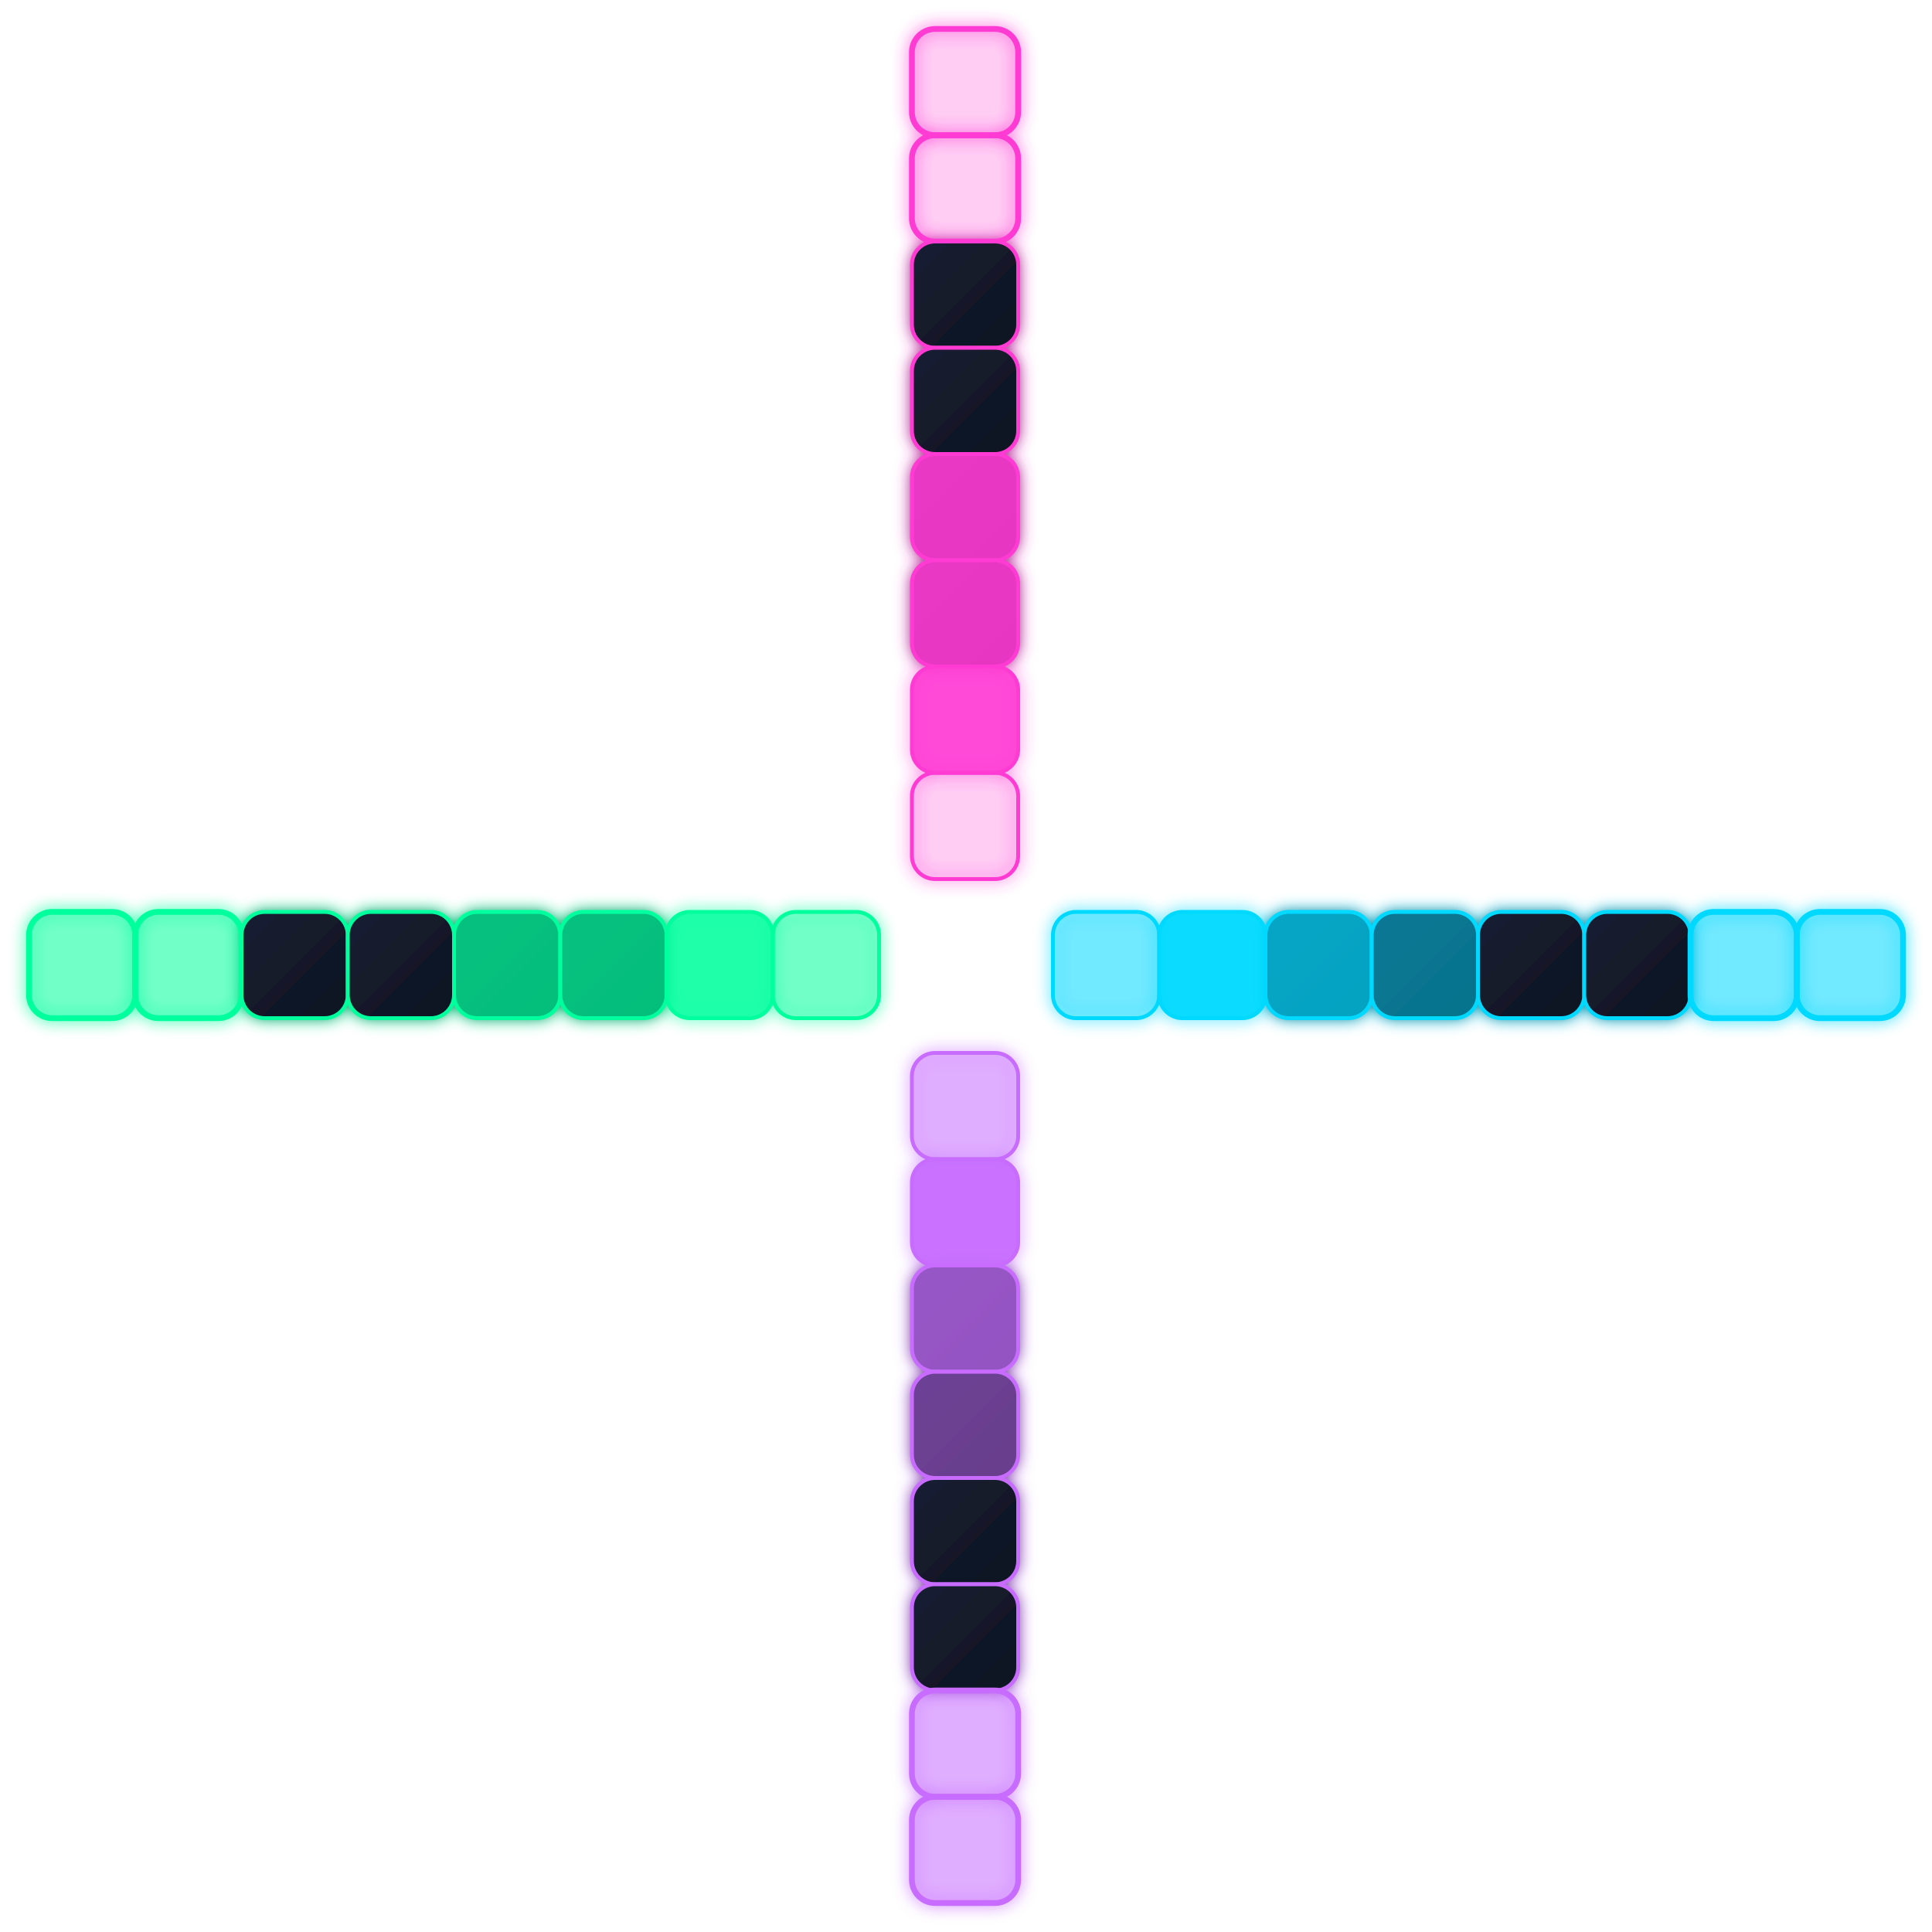
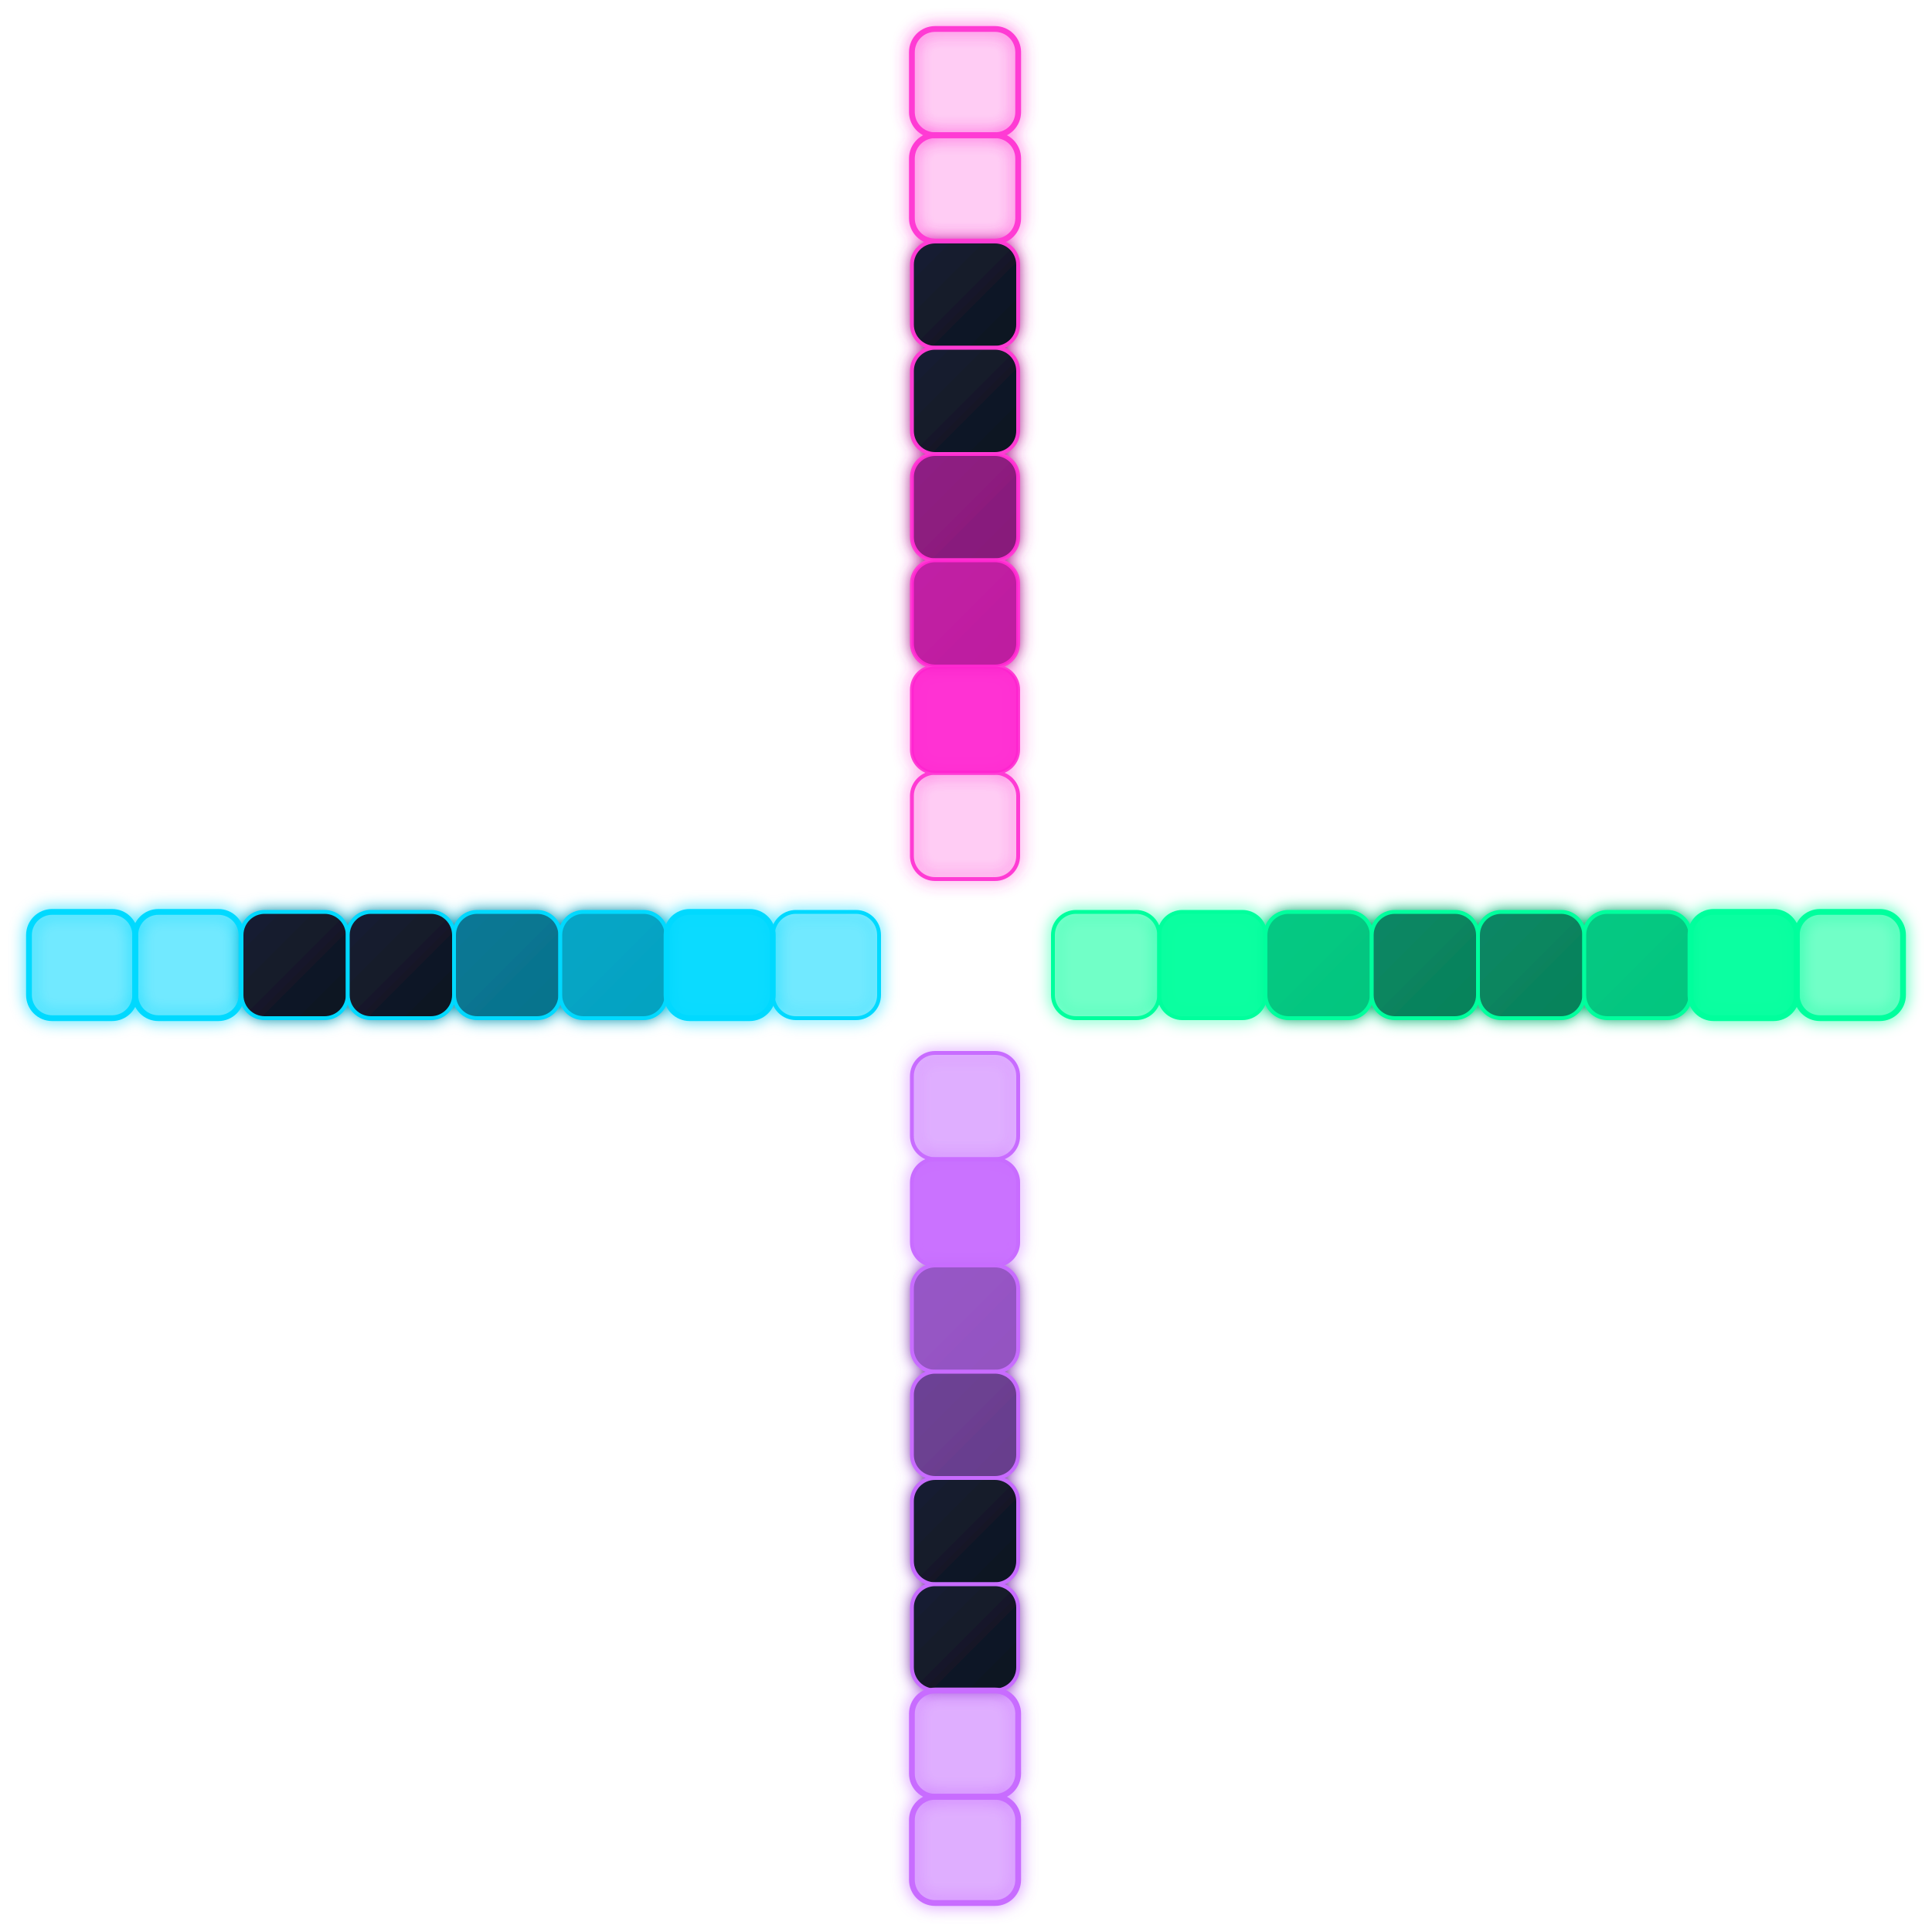
<svg xmlns="http://www.w3.org/2000/svg" width="1000" height="1000" viewBox="0 0 1000 1000" fill="none">
  <defs>
    <linearGradient id="cellFill" x1="0" y1="0" x2="1" y2="1">
      <stop offset="0%" stop-color="#182033" />
      <stop offset="100%" stop-color="#0d1320" />
    </linearGradient>
    <filter id="softGlow">
      <feGaussianBlur stdDeviation="4" result="blur" />
      <feMerge>
        <feMergeNode in="blur" />
        <feMergeNode in="SourceGraphic" />
      </feMerge>
    </filter>
  </defs>
  <g filter="url(#softGlow)">
-     <rect x="15" y="472" width="55" height="55" rx="12" fill="#00ff9d55" stroke="#00ff9d" stroke-width="3" />
-     <rect x="70" y="472" width="55" height="55" rx="12" fill="#00ff9d55" stroke="#00ff9d" stroke-width="3" />
-     <rect x="125" y="472" width="55" height="55" rx="12" fill="url(#cellFill)" stroke="#00ff9d" stroke-width="2" />
-     <rect x="180" y="472" width="55" height="55" rx="12" fill="url(#cellFill)" stroke="#00ff9d" stroke-width="2" />
-     <rect x="235" y="472" width="55" height="55" rx="12" fill="url(#cellFill)" stroke="#00ff9d" stroke-width="2" />
-     <rect x="290" y="472" width="55" height="55" rx="12" fill="url(#cellFill)" stroke="#00ff9d" stroke-width="2" />
-     <rect x="345" y="472" width="55" height="55" rx="12" fill="#00ff9d55" stroke="#00ff9d" stroke-width="2" />
-     <rect x="400" y="472" width="55" height="55" rx="12" fill="#00ff9d55" stroke="#00ff9d" stroke-width="2" />
-     <rect x="545" y="472" width="55" height="55" rx="12" fill="#00d9ff55" stroke="#00d9ff" stroke-width="2" />
-     <rect x="600" y="472" width="55" height="55" rx="12" fill="#00d9ff55" stroke="#00d9ff" stroke-width="2" />
-     <rect x="655" y="472" width="55" height="55" rx="12" fill="url(#cellFill)" stroke="#00d9ff" stroke-width="2" />
-     <rect x="710" y="472" width="55" height="55" rx="12" fill="url(#cellFill)" stroke="#00d9ff" stroke-width="2" />
-     <rect x="765" y="472" width="55" height="55" rx="12" fill="url(#cellFill)" stroke="#00d9ff" stroke-width="2" />
-     <rect x="820" y="472" width="55" height="55" rx="12" fill="url(#cellFill)" stroke="#00d9ff" stroke-width="2" />
-     <rect x="875" y="472" width="55" height="55" rx="12" fill="#00d9ff55" stroke="#00d9ff" stroke-width="3" />
-     <rect x="930" y="472" width="55" height="55" rx="12" fill="#00d9ff55" stroke="#00d9ff" stroke-width="3" />
+     <rect x="15" y="472" width="55" height="55" rx="12" fill="#00d9ff55" stroke="#00d9ff" stroke-width="3" />
+     <rect x="70" y="472" width="55" height="55" rx="12" fill="#00d9ff55" stroke="#00d9ff" stroke-width="3" />
+     <rect x="125" y="472" width="55" height="55" rx="12" fill="url(#cellFill)" stroke="#00d9ff" stroke-width="2" />
+     <rect x="180" y="472" width="55" height="55" rx="12" fill="url(#cellFill)" stroke="#00d9ff" stroke-width="2" />
+     <rect x="235" y="472" width="55" height="55" rx="12" fill="url(#cellFill)" stroke="#00d9ff" stroke-width="2" />
+     <rect x="290" y="472" width="55" height="55" rx="12" fill="url(#cellFill)" stroke="#00d9ff" stroke-width="2" />
+     <rect x="345" y="472" width="55" height="55" rx="12" fill="#00d9ff55" stroke="#00d9ff" stroke-width="3" />
+     <rect x="400" y="472" width="55" height="55" rx="12" fill="#00d9ff55" stroke="#00d9ff" stroke-width="2" />
+     <rect x="545" y="472" width="55" height="55" rx="12" fill="#00ff9d55" stroke="#00ff9d" stroke-width="2" />
+     <rect x="600" y="472" width="55" height="55" rx="12" fill="#00ff9d55" stroke="#00ff9d" stroke-width="2" />
+     <rect x="655" y="472" width="55" height="55" rx="12" fill="url(#cellFill)" stroke="#00ff9d" stroke-width="2" />
+     <rect x="710" y="472" width="55" height="55" rx="12" fill="url(#cellFill)" stroke="#00ff9d" stroke-width="2" />
+     <rect x="765" y="472" width="55" height="55" rx="12" fill="url(#cellFill)" stroke="#00ff9d" stroke-width="2" />
+     <rect x="820" y="472" width="55" height="55" rx="12" fill="url(#cellFill)" stroke="#00ff9d" stroke-width="2" />
+     <rect x="875" y="472" width="55" height="55" rx="12" fill="#00ff9d55" stroke="#00ff9d" stroke-width="3" />
+     <rect x="930" y="472" width="55" height="55" rx="12" fill="#00ff9d55" stroke="#00ff9d" stroke-width="3" />
    <rect x="472" y="15" width="55" height="55" rx="12" fill="#ff3bd422" stroke="#ff3bd4" stroke-width="3" />
    <rect x="472" y="70" width="55" height="55" rx="12" fill="#ff3bd422" stroke="#ff3bd4" stroke-width="3" />
    <rect x="472" y="125" width="55" height="55" rx="12" fill="url(#cellFill)" stroke="#ff3bd4" stroke-width="2" />
    <rect x="472" y="180" width="55" height="55" rx="12" fill="url(#cellFill)" stroke="#ff3bd4" stroke-width="2" />
    <rect x="472" y="235" width="55" height="55" rx="12" fill="url(#cellFill)" stroke="#ff3bd4" stroke-width="2" />
    <rect x="472" y="290" width="55" height="55" rx="12" fill="url(#cellFill)" stroke="#ff3bd4" stroke-width="2" />
    <rect x="472" y="345" width="55" height="55" rx="12" fill="#ff3bd422" stroke="#ff3bd4" stroke-width="2" />
    <rect x="472" y="400" width="55" height="55" rx="12" fill="#ff3bd422" stroke="#ff3bd4" stroke-width="2" />
    <rect x="472" y="545" width="55" height="55" rx="12" fill="#c86cff55" stroke="#c86cff" stroke-width="2" />
    <rect x="472" y="600" width="55" height="55" rx="12" fill="#c86cff55" stroke="#c86cff" stroke-width="2" />
    <rect x="472" y="655" width="55" height="55" rx="12" fill="url(#cellFill)" stroke="#c86cff" stroke-width="2" />
    <rect x="472" y="710" width="55" height="55" rx="12" fill="url(#cellFill)" stroke="#c86cff" stroke-width="2" />
    <rect x="472" y="765" width="55" height="55" rx="12" fill="url(#cellFill)" stroke="#c86cff" stroke-width="2" />
    <rect x="472" y="820" width="55" height="55" rx="12" fill="url(#cellFill)" stroke="#c86cff" stroke-width="2" />
    <rect x="472" y="875" width="55" height="55" rx="12" fill="#c86cff55" stroke="#c86cff" stroke-width="3" />
    <rect x="472" y="930" width="55" height="55" rx="12" fill="#c86cff55" stroke="#c86cff" stroke-width="3" />
  </g>
  <g opacity="0.9">
-     <rect x="345" y="472" width="55" height="55" rx="12" fill="#00ff9dcc" />
-     <rect x="290" y="472" width="55" height="55" rx="12" fill="#00ff9dcc" />
-     <rect x="235" y="472" width="55" height="55" rx="12" fill="#00ff9dcc" />
-     <rect x="472" y="345" width="55" height="55" rx="12" fill="#ff3bd4" />
-     <rect x="472" y="290" width="55" height="55" rx="12" fill="#ff3bd4" />
-     <rect x="472" y="235" width="55" height="55" rx="12" fill="#ff3bd4" />
+     <rect x="600" y="472" width="55" height="55" rx="12" fill="#00ff9cff" />
+     <rect x="655" y="472" width="55" height="55" rx="12" fill="#00ff9dd6" />
+     <rect x="710" y="472" width="55" height="55" rx="12" fill="#00ff9d84" />
+     <rect x="765" y="472" width="55" height="55" rx="12" fill="#00ff9d84" />
+     <rect x="820" y="472" width="55" height="55" rx="12" fill="#00ff9dd6" />
+     <rect x="875" y="472" width="55" height="55" rx="12" fill="#00ff9cff" />
+     <rect x="472" y="345" width="55" height="55" rx="12" fill="#ff21cfff" />
+     <rect x="472" y="290" width="55" height="55" rx="12" fill="#ff21cfce" />
+     <rect x="472" y="235" width="55" height="55" rx="12" fill="#ff21cf90" />
    <rect x="472" y="600" width="55" height="55" rx="12" fill="#c86cff" />
    <rect x="472" y="655" width="55" height="55" rx="12" fill="#c86cffcc" />
    <rect x="472" y="710" width="55" height="55" rx="12" fill="#c86cff88" />
-     <rect x="600" y="472" width="55" height="55" rx="12" fill="#00d9ff" />
-     <rect x="655" y="472" width="55" height="55" rx="12" fill="#00d9ffcc" />
-     <rect x="710" y="472" width="55" height="55" rx="12" fill="#00d9ff88" />
+     <rect x="345" y="472" width="55" height="55" rx="12" fill="#00d9ff" />
+     <rect x="290" y="472" width="55" height="55" rx="12" fill="#00d9ffcc" />
+     <rect x="235" y="472" width="55" height="55" rx="12" fill="#00d9ff88" />
  </g>
</svg>
